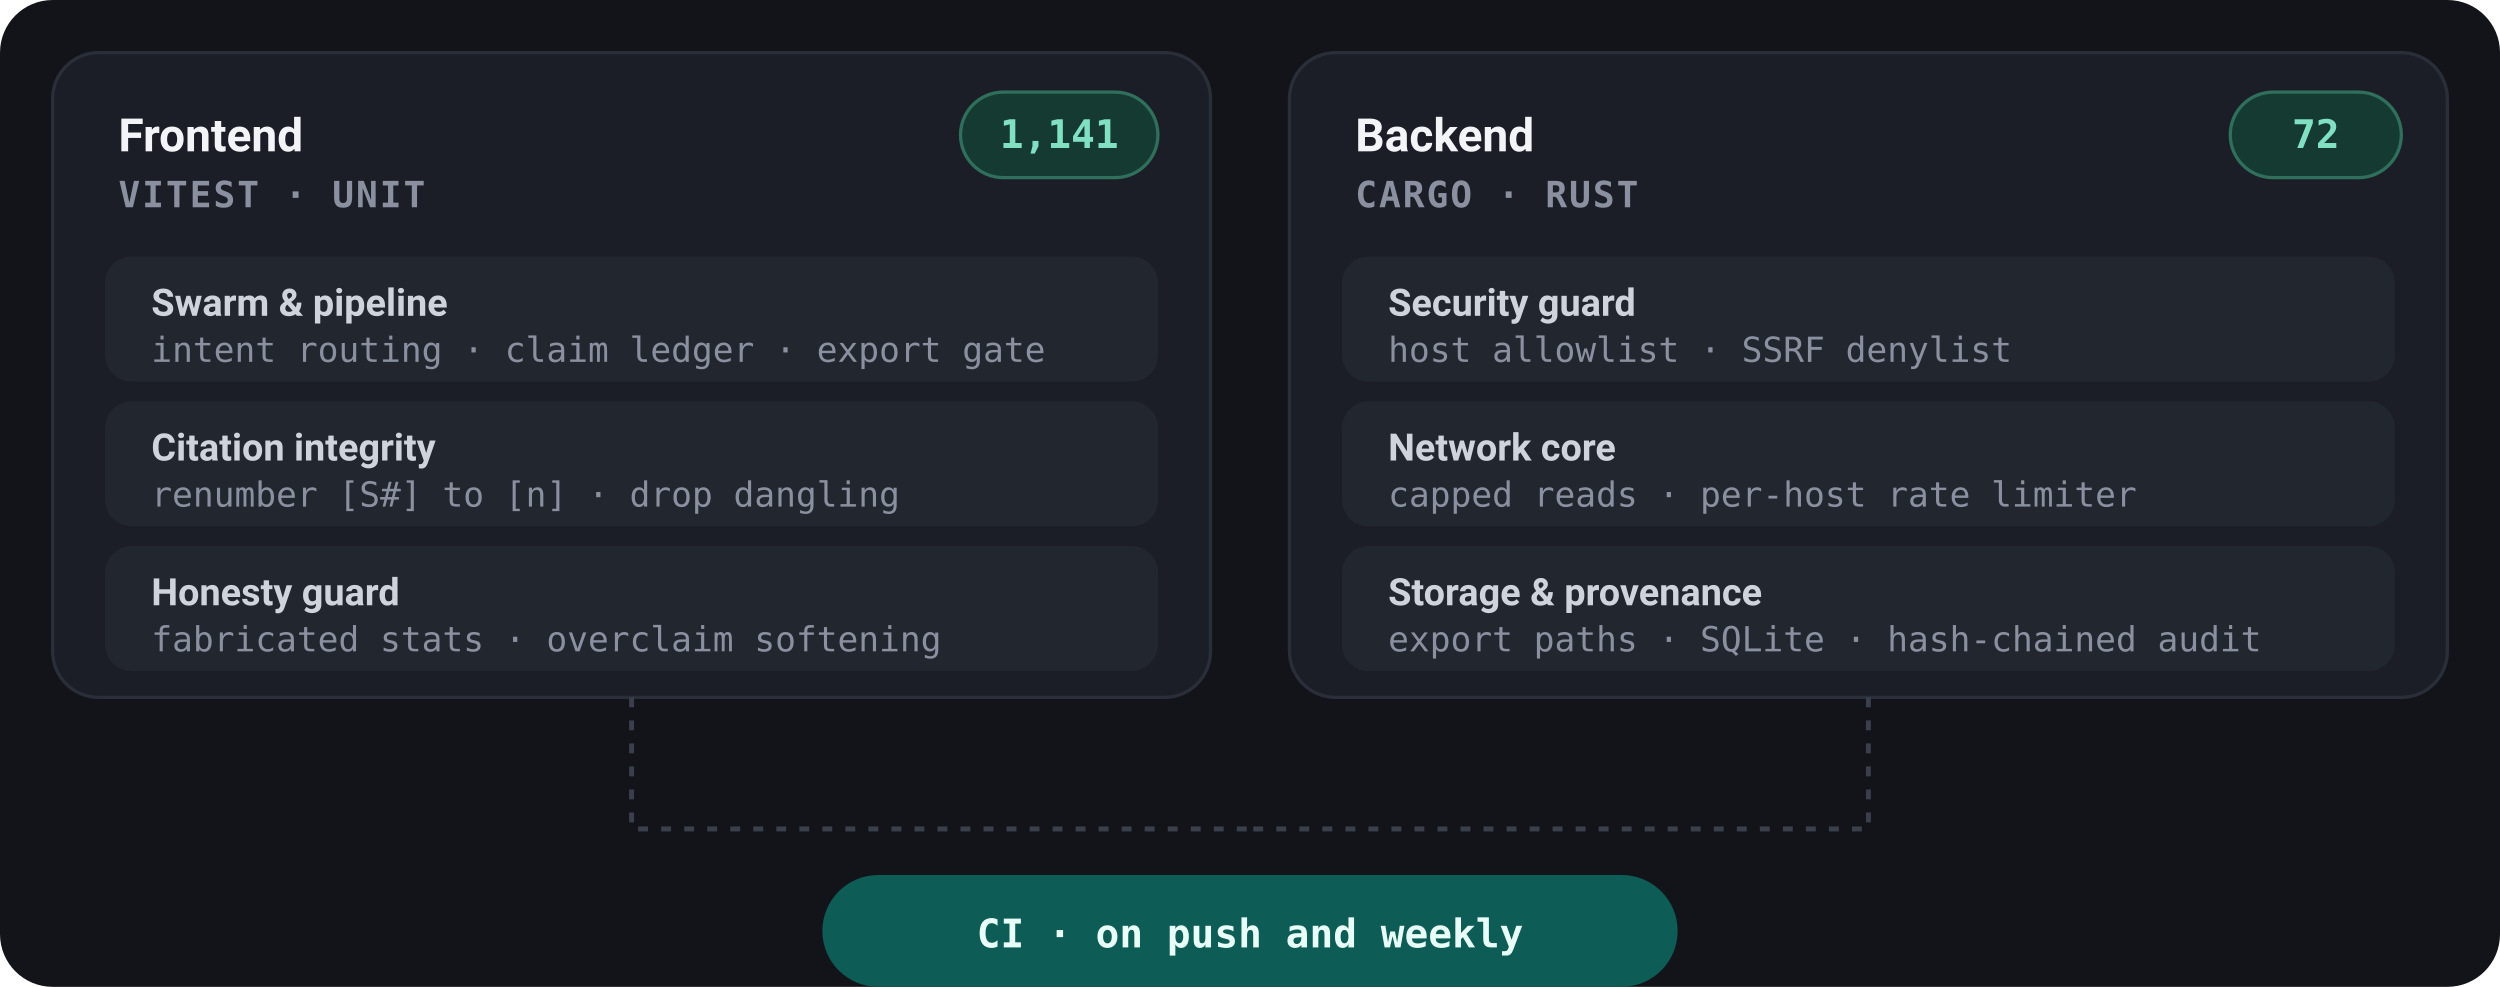
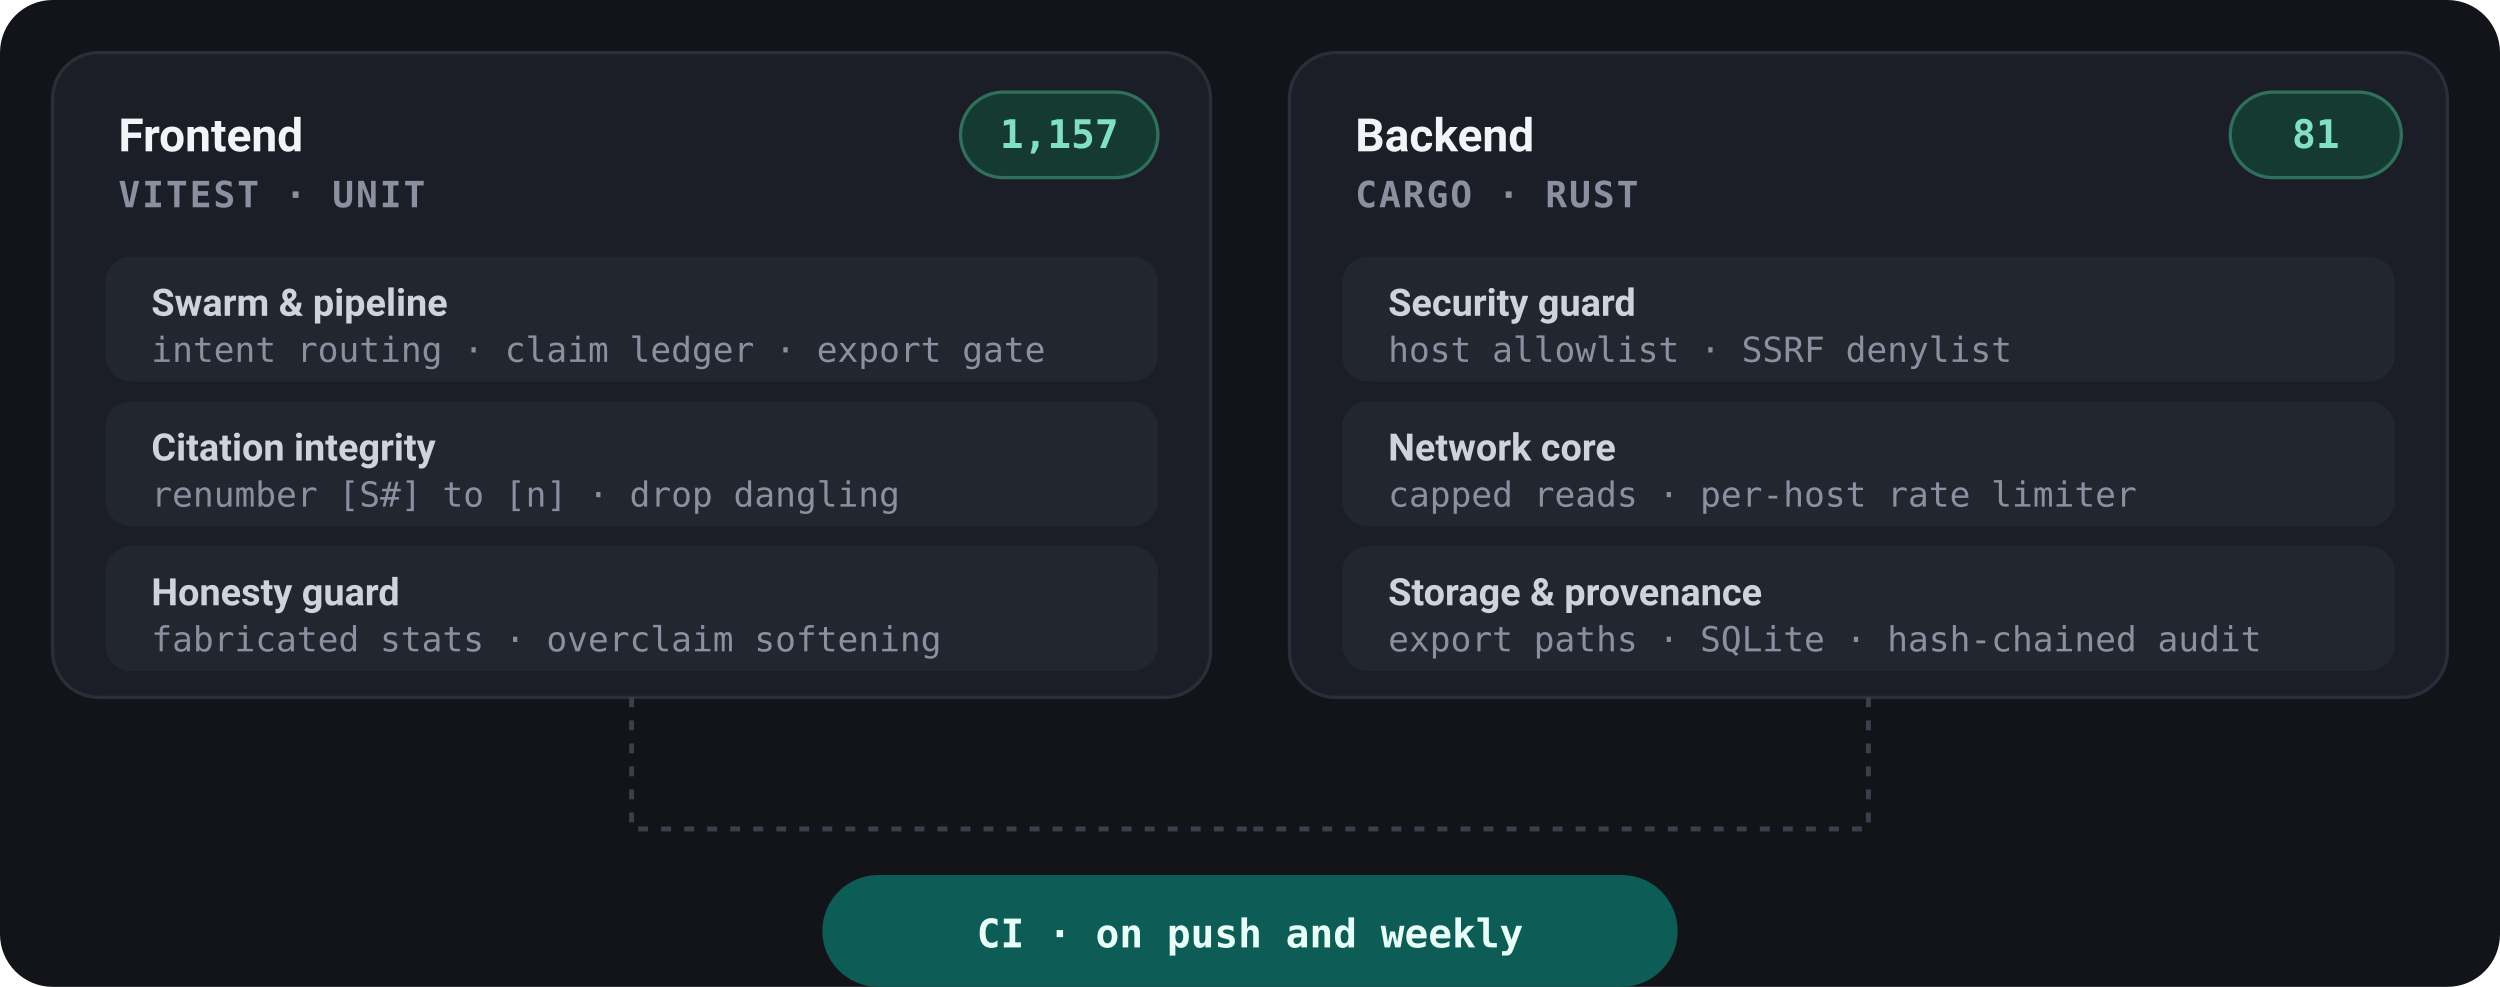
- <svg xmlns="http://www.w3.org/2000/svg" viewBox="0 0 760 300" width="760" height="300" role="img" aria-label="Two test surfaces: 1,141 Vitest frontend tests and 78 Rust backend tests, both run in CI" font-family="-apple-system, BlinkMacSystemFont, 'Segoe UI', Roboto, Helvetica, Arial, sans-serif">
+ <svg xmlns="http://www.w3.org/2000/svg" viewBox="0 0 760 300" width="760" height="300" role="img" aria-label="Two test surfaces: 1,157 Vitest frontend tests and 81 Rust backend tests, both run in CI" font-family="-apple-system, BlinkMacSystemFont, 'Segoe UI', Roboto, Helvetica, Arial, sans-serif">
  <rect x="0" y="0" width="760" height="300" rx="16" fill="#12141a" />
  <rect x="16" y="16" width="352" height="196" rx="14" fill="#1b1e26" stroke="#2a2e39" />
  <text x="36" y="46" font-weight="700" font-size="14" fill="#f2f4f8">Frontend</text>
  <text x="36" y="63" font-weight="600" font-size="11" letter-spacing="0.6" fill="#8b90a0" font-family="ui-monospace, 'SF Mono', Menlo, monospace">VITEST · UNIT</text>
  <rect x="292" y="28" width="60" height="26" rx="13" fill="#153a31" stroke="#2f6f5b" />
-   <text x="322" y="45" text-anchor="middle" font-weight="700" font-size="12" fill="#82e0c2" font-family="ui-monospace, monospace">1,141</text>
+   <text x="322" y="45" text-anchor="middle" font-weight="700" font-size="12" fill="#82e0c2" font-family="ui-monospace, monospace">1,157</text>
  <g>
    <rect x="32" y="78" width="320" height="38" rx="8" fill="#22262f" />
    <text x="46" y="96" font-weight="600" font-size="11.5" fill="#cfd3dc">Swarm &amp; pipeline</text>
    <text x="46" y="110" font-size="10.5" fill="#8b90a0" font-family="ui-monospace, monospace">intent routing · claim ledger · export gate</text>
    <rect x="32" y="122" width="320" height="38" rx="8" fill="#22262f" />
    <text x="46" y="140" font-weight="600" font-size="11.5" fill="#cfd3dc">Citation integrity</text>
    <text x="46" y="154" font-size="10.5" fill="#8b90a0" font-family="ui-monospace, monospace">renumber [S#] to [n] · drop dangling</text>
    <rect x="32" y="166" width="320" height="38" rx="8" fill="#22262f" />
    <text x="46" y="184" font-weight="600" font-size="11.5" fill="#cfd3dc">Honesty guard</text>
    <text x="46" y="198" font-size="10.5" fill="#8b90a0" font-family="ui-monospace, monospace">fabricated stats · overclaim softening</text>
  </g>
  <rect x="392" y="16" width="352" height="196" rx="14" fill="#1b1e26" stroke="#2a2e39" />
  <text x="412" y="46" font-weight="700" font-size="14" fill="#f2f4f8">Backend</text>
  <text x="412" y="63" font-weight="600" font-size="11" letter-spacing="0.6" fill="#8b90a0" font-family="ui-monospace, monospace">CARGO · RUST</text>
  <rect x="678" y="28" width="52" height="26" rx="13" fill="#153a31" stroke="#2f6f5b" />
-   <text x="704" y="45" text-anchor="middle" font-weight="700" font-size="12" fill="#82e0c2" font-family="ui-monospace, monospace">72</text>
+   <text x="704" y="45" text-anchor="middle" font-weight="700" font-size="12" fill="#82e0c2" font-family="ui-monospace, monospace">81</text>
  <g>
    <rect x="408" y="78" width="320" height="38" rx="8" fill="#22262f" />
    <text x="422" y="96" font-weight="600" font-size="11.5" fill="#cfd3dc">Security guard</text>
    <text x="422" y="110" font-size="10.5" fill="#8b90a0" font-family="ui-monospace, monospace">host allowlist · SSRF denylist</text>
    <rect x="408" y="122" width="320" height="38" rx="8" fill="#22262f" />
    <text x="422" y="140" font-weight="600" font-size="11.5" fill="#cfd3dc">Network core</text>
    <text x="422" y="154" font-size="10.5" fill="#8b90a0" font-family="ui-monospace, monospace">capped reads · per-host rate limiter</text>
    <rect x="408" y="166" width="320" height="38" rx="8" fill="#22262f" />
    <text x="422" y="184" font-weight="600" font-size="11.5" fill="#cfd3dc">Storage &amp; provenance</text>
    <text x="422" y="198" font-size="10.5" fill="#8b90a0" font-family="ui-monospace, monospace">export paths · SQLite · hash-chained audit</text>
  </g>
  <path d="M192 212 L192 252 L380 252" fill="none" stroke="#3a3f4b" stroke-width="1.5" stroke-dasharray="3 4" />
  <path d="M568 212 L568 252 L380 252" fill="none" stroke="#3a3f4b" stroke-width="1.5" stroke-dasharray="3 4" />
  <rect x="250" y="266" width="260" height="34" rx="17" fill="#0d5c56" />
  <text x="380" y="288" text-anchor="middle" font-weight="700" font-size="12" fill="#e8fff8" font-family="ui-monospace, monospace">CI · on push and weekly</text>
</svg>
